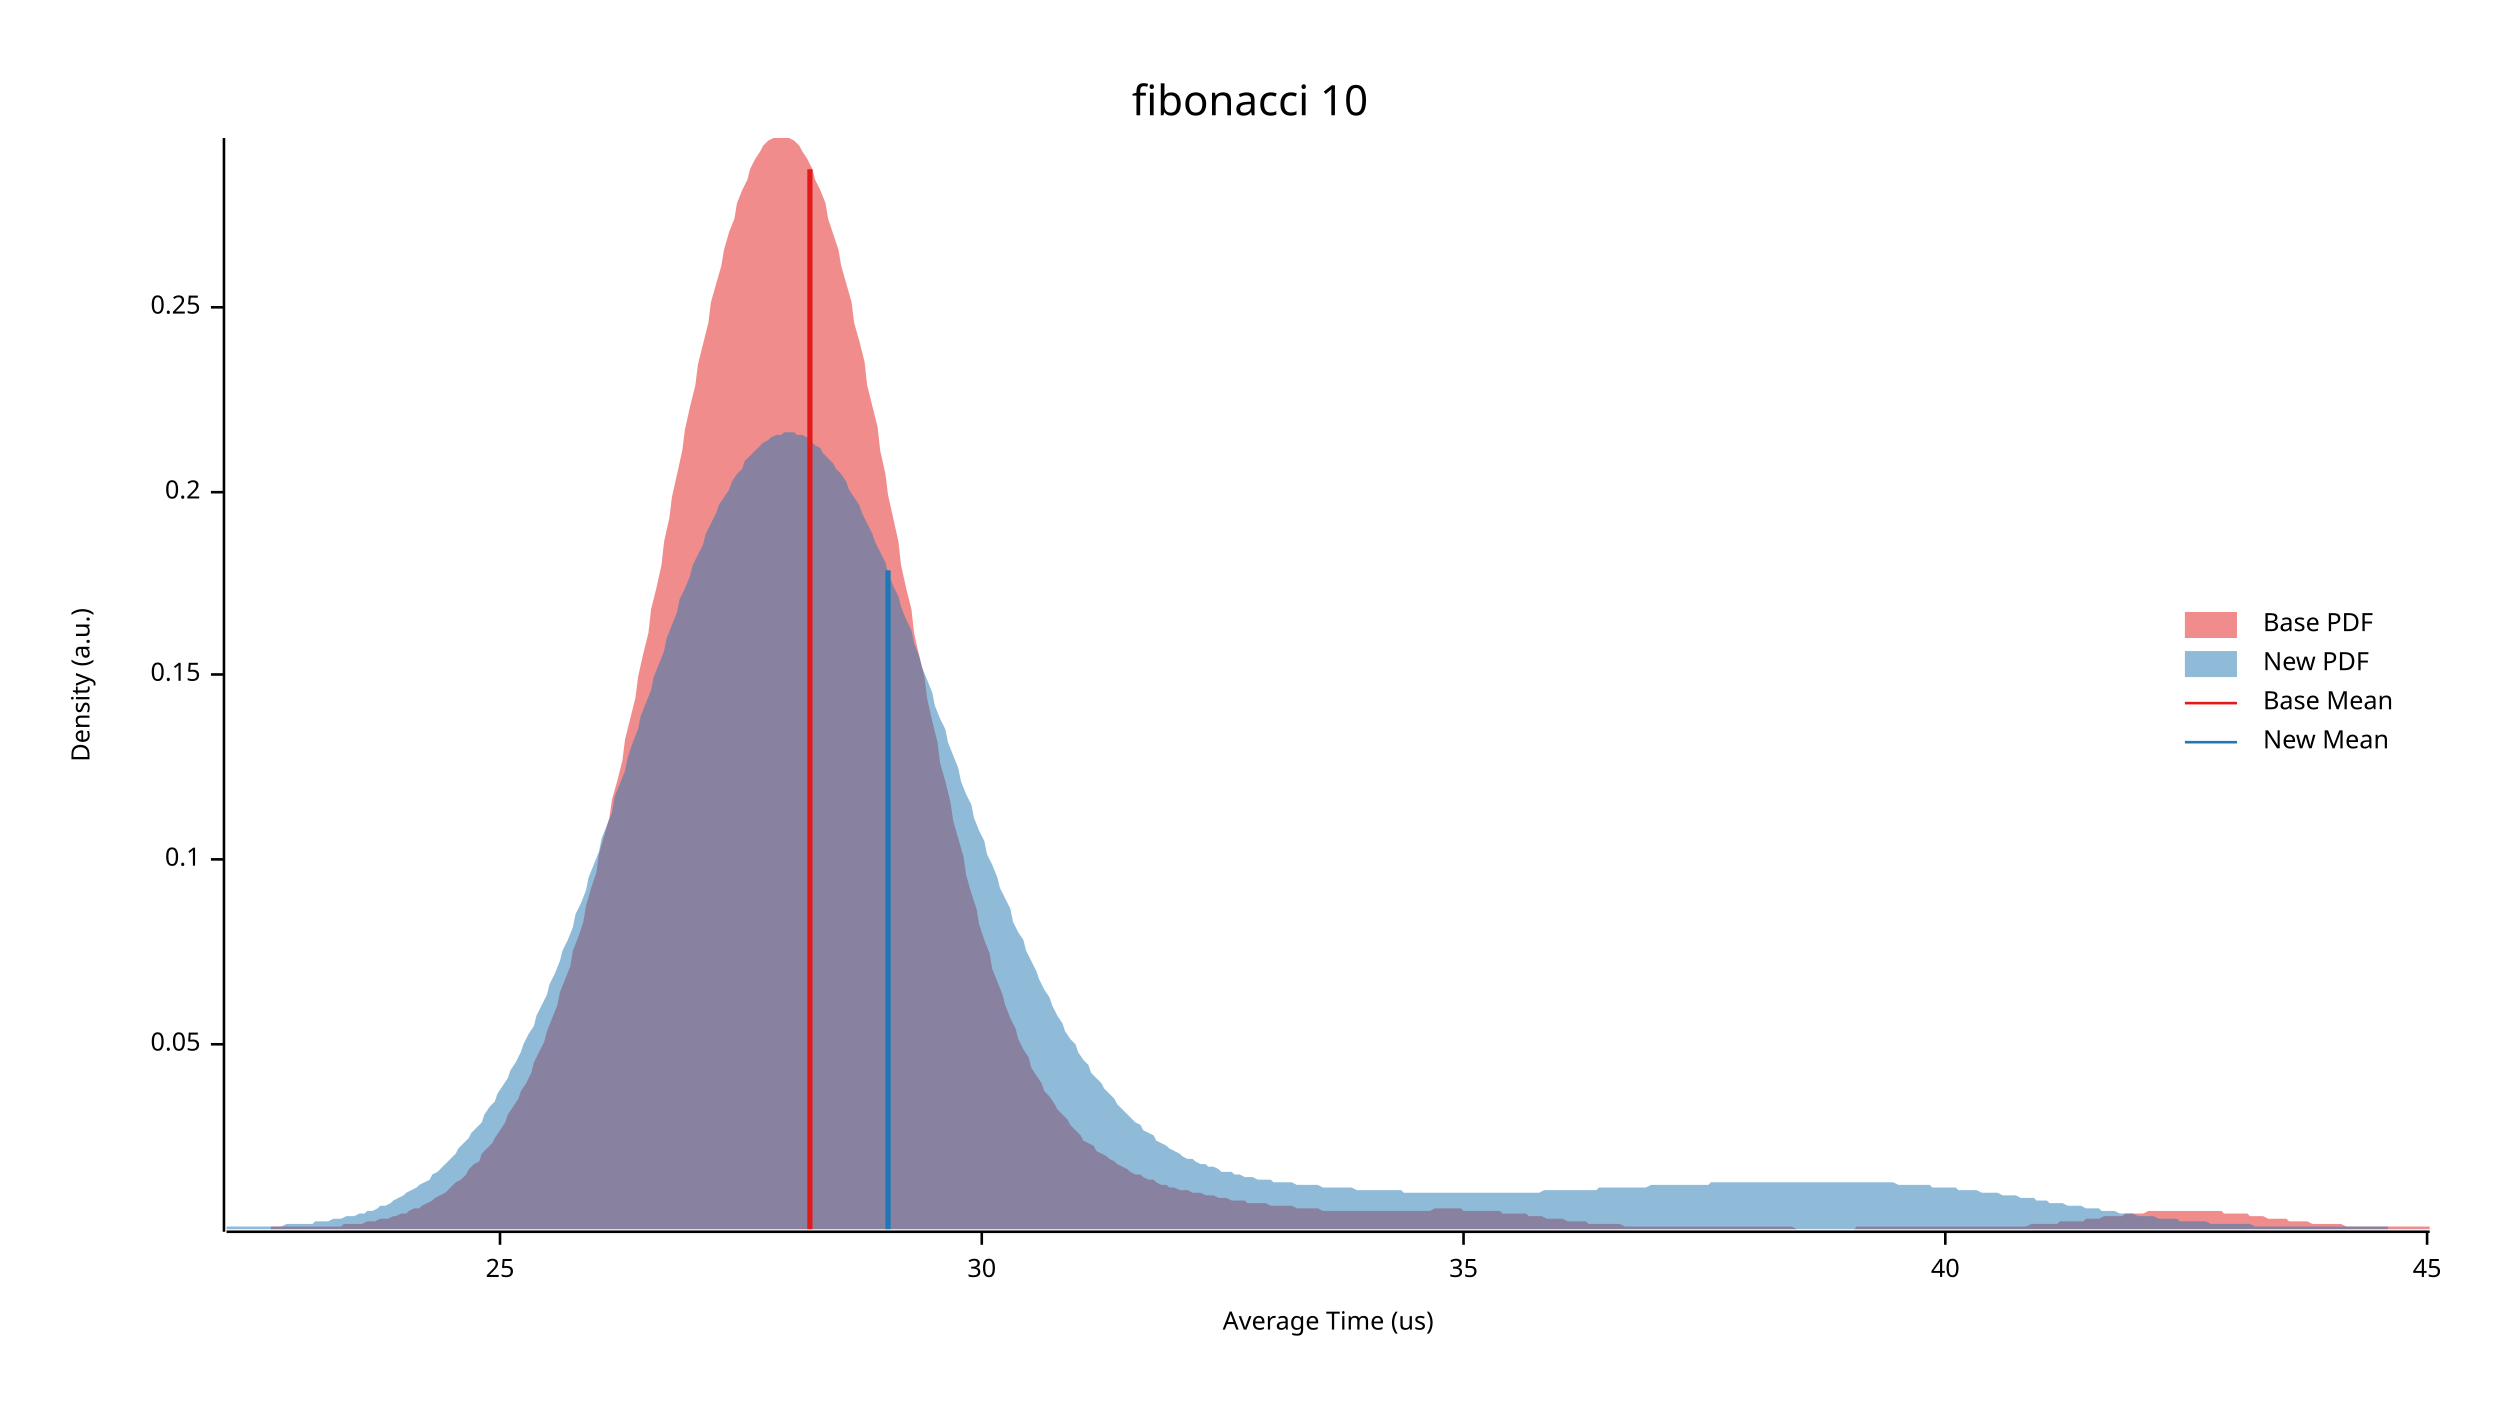
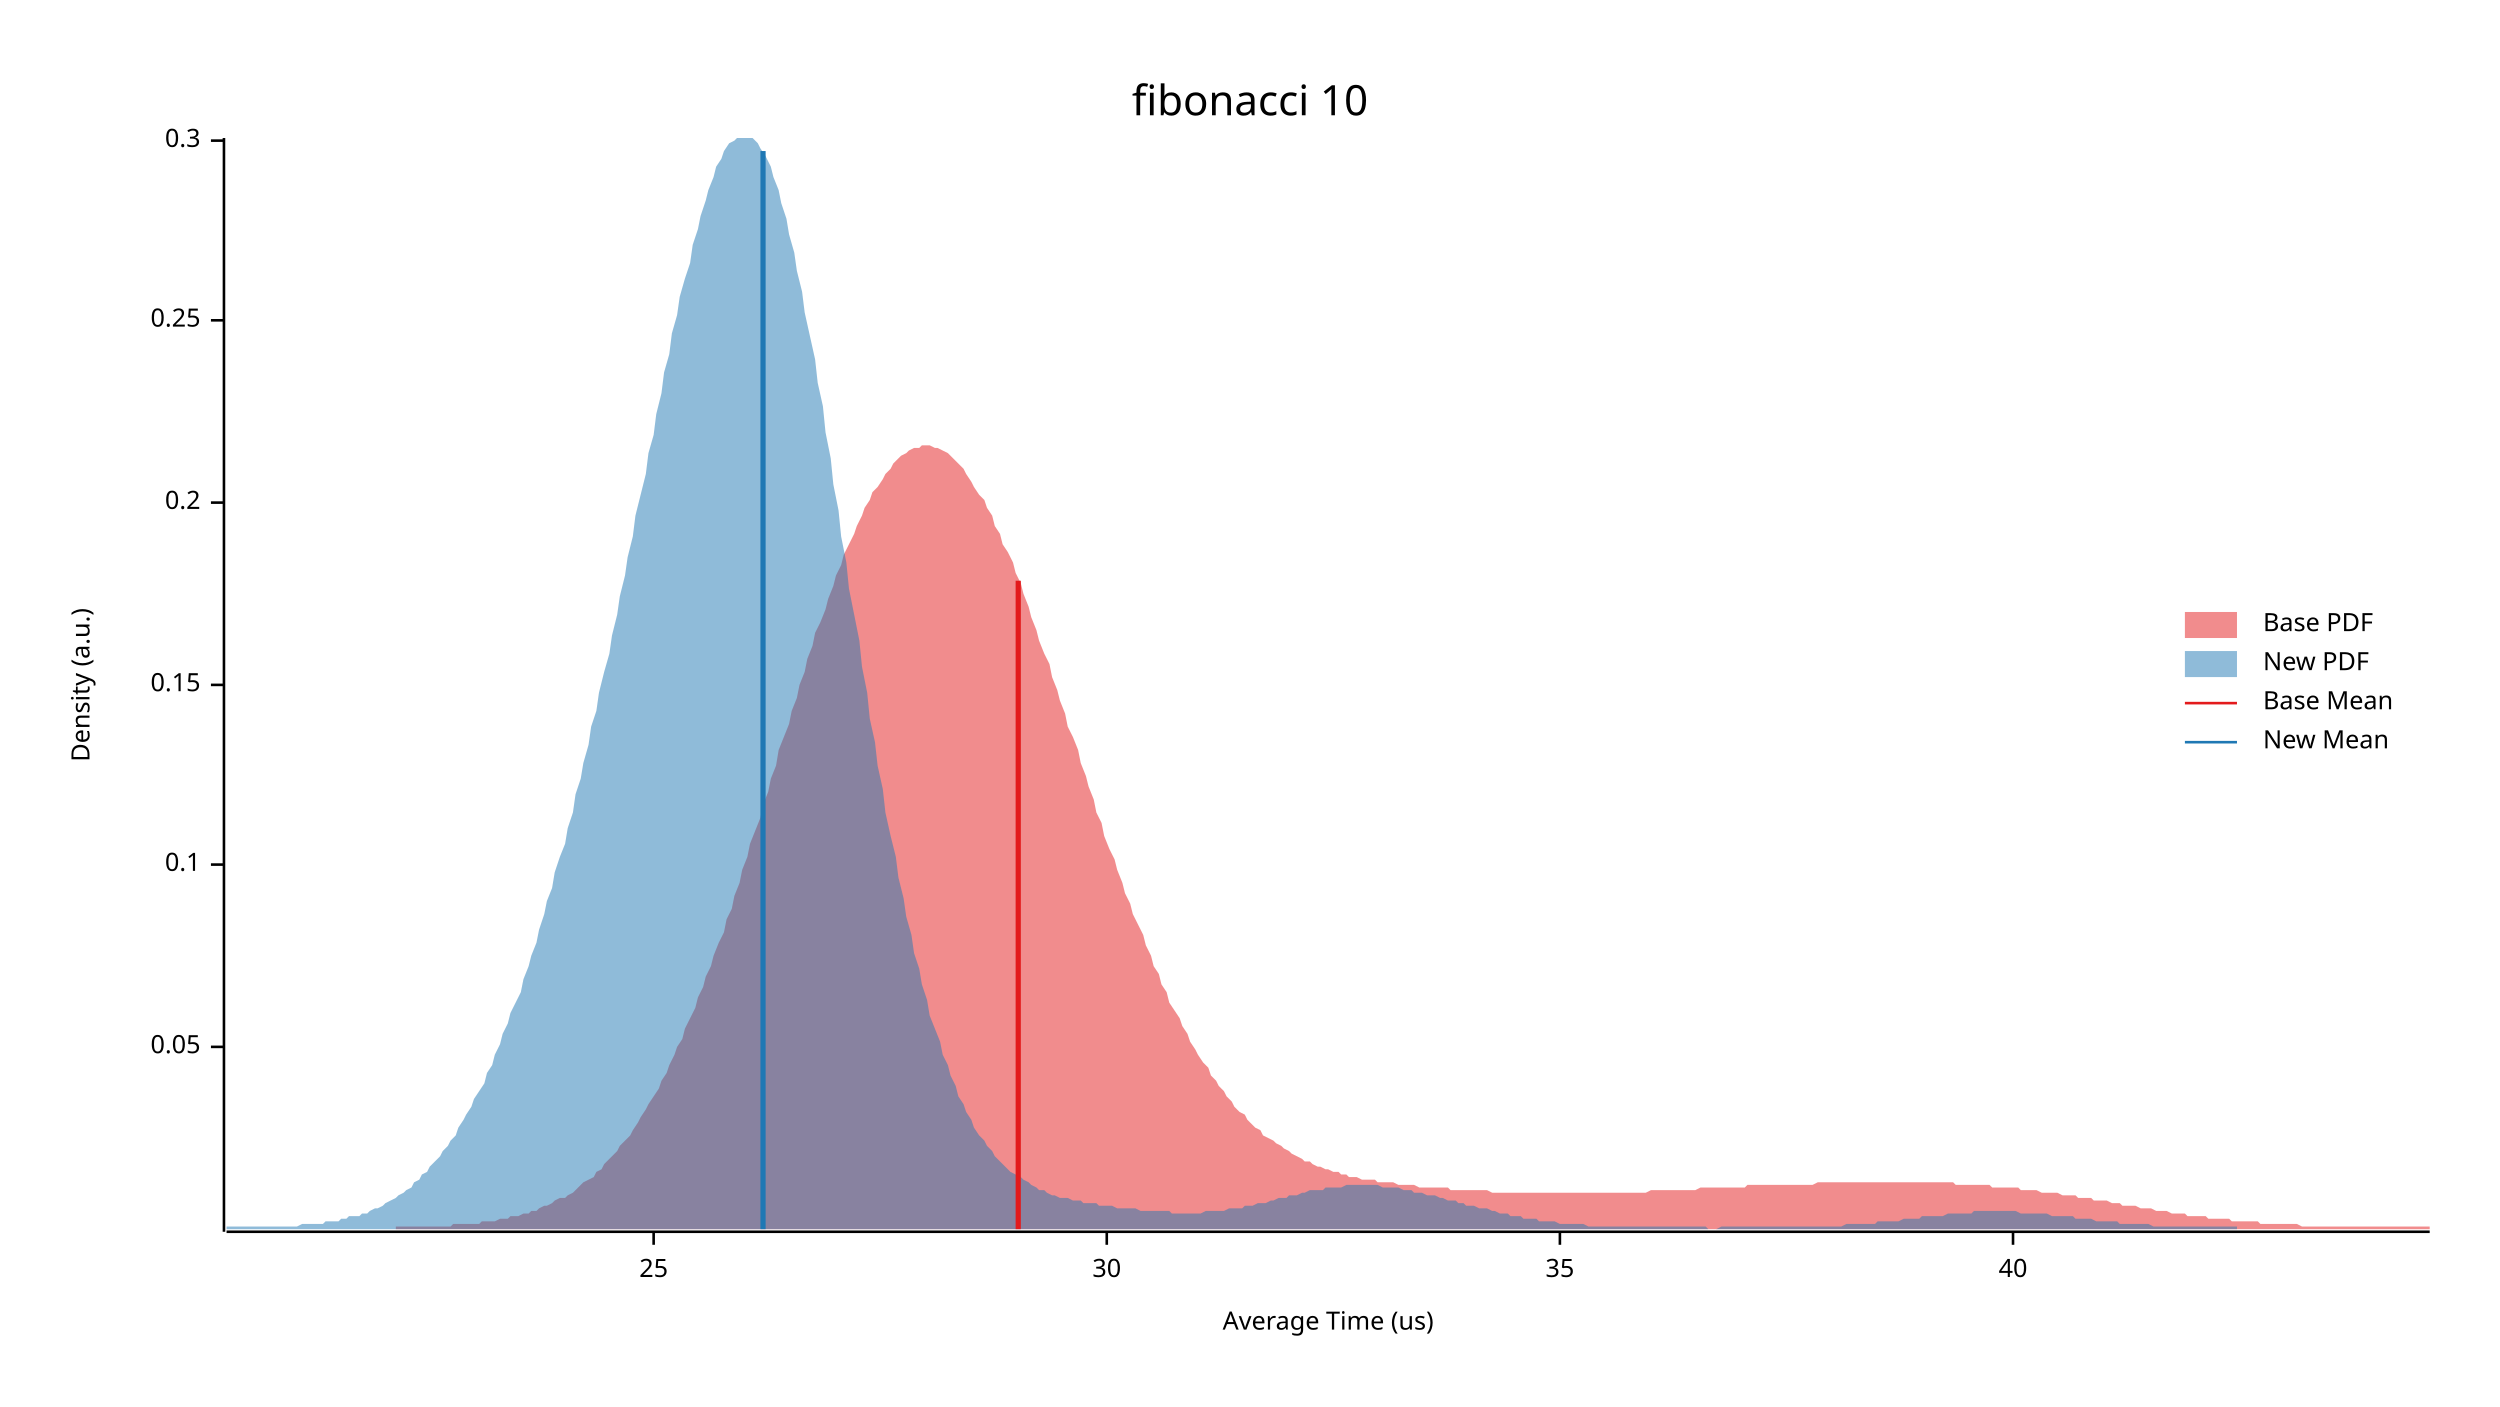
<svg xmlns="http://www.w3.org/2000/svg" width="960" height="540">
  <text x="480" y="32" dy="0.76em" text-anchor="middle" font-family="sans-serif" font-size="16.129" opacity="1" fill="#000000">
fibonacci 10
</text>
  <text x="27" y="263" dy="0.76em" text-anchor="middle" font-family="sans-serif" font-size="9.677" opacity="1" fill="#000000" transform="rotate(270, 27, 263)">
Density (a.u.)
</text>
  <text x="510" y="513" dy="-0.5ex" text-anchor="middle" font-family="sans-serif" font-size="9.677" opacity="1" fill="#000000">
Average Time (us)
</text>
  <polyline fill="none" opacity="1" stroke="#000000" stroke-width="1" points="86,53 86,473 " />
-   <text x="77" y="401" dy="0.5ex" text-anchor="end" font-family="sans-serif" font-size="9.677" opacity="1" fill="#000000">
+   <text x="77" y="402" dy="0.5ex" text-anchor="end" font-family="sans-serif" font-size="9.677" opacity="1" fill="#000000">
0.05
</text>
-   <polyline fill="none" opacity="1" stroke="#000000" stroke-width="1" points="81,401 86,401 " />
-   <text x="77" y="330" dy="0.5ex" text-anchor="end" font-family="sans-serif" font-size="9.677" opacity="1" fill="#000000">
+   <polyline fill="none" opacity="1" stroke="#000000" stroke-width="1" points="81,402 86,402 " />
+   <text x="77" y="332" dy="0.5ex" text-anchor="end" font-family="sans-serif" font-size="9.677" opacity="1" fill="#000000">
0.1
</text>
-   <polyline fill="none" opacity="1" stroke="#000000" stroke-width="1" points="81,330 86,330 " />
-   <text x="77" y="259" dy="0.5ex" text-anchor="end" font-family="sans-serif" font-size="9.677" opacity="1" fill="#000000">
+   <polyline fill="none" opacity="1" stroke="#000000" stroke-width="1" points="81,332 86,332 " />
+   <text x="77" y="263" dy="0.5ex" text-anchor="end" font-family="sans-serif" font-size="9.677" opacity="1" fill="#000000">
0.15
</text>
-   <polyline fill="none" opacity="1" stroke="#000000" stroke-width="1" points="81,259 86,259 " />
-   <text x="77" y="189" dy="0.5ex" text-anchor="end" font-family="sans-serif" font-size="9.677" opacity="1" fill="#000000">
+   <polyline fill="none" opacity="1" stroke="#000000" stroke-width="1" points="81,263 86,263 " />
+   <text x="77" y="193" dy="0.5ex" text-anchor="end" font-family="sans-serif" font-size="9.677" opacity="1" fill="#000000">
0.2
</text>
-   <polyline fill="none" opacity="1" stroke="#000000" stroke-width="1" points="81,189 86,189 " />
-   <text x="77" y="118" dy="0.5ex" text-anchor="end" font-family="sans-serif" font-size="9.677" opacity="1" fill="#000000">
+   <polyline fill="none" opacity="1" stroke="#000000" stroke-width="1" points="81,193 86,193 " />
+   <text x="77" y="123" dy="0.5ex" text-anchor="end" font-family="sans-serif" font-size="9.677" opacity="1" fill="#000000">
0.25
</text>
-   <polyline fill="none" opacity="1" stroke="#000000" stroke-width="1" points="81,118 86,118 " />
+   <polyline fill="none" opacity="1" stroke="#000000" stroke-width="1" points="81,123 86,123 " />
+   <text x="77" y="54" dy="0.5ex" text-anchor="end" font-family="sans-serif" font-size="9.677" opacity="1" fill="#000000">
+ 0.3
+ </text>
+   <polyline fill="none" opacity="1" stroke="#000000" stroke-width="1" points="81,54 86,54 " />
  <polyline fill="none" opacity="1" stroke="#000000" stroke-width="1" points="87,473 933,473 " />
-   <text x="192" y="483" dy="0.76em" text-anchor="middle" font-family="sans-serif" font-size="9.677" opacity="1" fill="#000000">
+   <text x="251" y="483" dy="0.76em" text-anchor="middle" font-family="sans-serif" font-size="9.677" opacity="1" fill="#000000">
25
</text>
-   <polyline fill="none" opacity="1" stroke="#000000" stroke-width="1" points="192,473 192,478 " />
-   <text x="377" y="483" dy="0.76em" text-anchor="middle" font-family="sans-serif" font-size="9.677" opacity="1" fill="#000000">
+   <polyline fill="none" opacity="1" stroke="#000000" stroke-width="1" points="251,473 251,478 " />
+   <text x="425" y="483" dy="0.76em" text-anchor="middle" font-family="sans-serif" font-size="9.677" opacity="1" fill="#000000">
30
</text>
-   <polyline fill="none" opacity="1" stroke="#000000" stroke-width="1" points="377,473 377,478 " />
-   <text x="562" y="483" dy="0.76em" text-anchor="middle" font-family="sans-serif" font-size="9.677" opacity="1" fill="#000000">
+   <polyline fill="none" opacity="1" stroke="#000000" stroke-width="1" points="425,473 425,478 " />
+   <text x="599" y="483" dy="0.76em" text-anchor="middle" font-family="sans-serif" font-size="9.677" opacity="1" fill="#000000">
35
</text>
-   <polyline fill="none" opacity="1" stroke="#000000" stroke-width="1" points="562,473 562,478 " />
-   <text x="747" y="483" dy="0.76em" text-anchor="middle" font-family="sans-serif" font-size="9.677" opacity="1" fill="#000000">
+   <polyline fill="none" opacity="1" stroke="#000000" stroke-width="1" points="599,473 599,478 " />
+   <text x="773" y="483" dy="0.76em" text-anchor="middle" font-family="sans-serif" font-size="9.677" opacity="1" fill="#000000">
40
</text>
-   <polyline fill="none" opacity="1" stroke="#000000" stroke-width="1" points="747,473 747,478 " />
-   <text x="932" y="483" dy="0.76em" text-anchor="middle" font-family="sans-serif" font-size="9.677" opacity="1" fill="#000000">
- 45
- </text>
-   <polyline fill="none" opacity="1" stroke="#000000" stroke-width="1" points="932,473 932,478 " />
-   <polygon opacity="0.5" fill="#E31A1C" points="104,471 106,471 107,471 109,471 111,471 112,471 114,471 116,471 117,471 119,471 121,471 122,471 124,471 126,471 127,471 129,471 131,471 132,470 134,470 136,470 137,470 139,470 141,469 142,469 144,469 146,468 147,468 149,468 151,467 152,467 154,466 156,466 157,465 159,464 161,464 162,463 164,462 166,461 167,460 169,459 171,458 172,457 174,455 175,454 177,453 179,451 180,449 182,447 184,446 185,443 187,441 189,439 190,437 192,434 194,431 195,428 197,425 199,422 200,419 202,416 204,412 205,408 207,404 209,400 210,396 212,391 214,386 215,381 217,376 219,371 220,365 222,360 224,354 225,348 227,341 229,335 230,328 232,321 234,314 235,307 237,300 239,292 240,284 242,276 244,268 245,260 247,251 249,243 250,234 252,226 254,217 255,208 257,199 258,191 260,182 262,173 263,165 265,156 267,148 268,140 270,132 272,124 273,116 275,109 277,102 278,96 280,89 282,84 283,78 285,73 287,69 288,65 290,61 292,58 293,56 295,54 297,53 298,53 300,53 302,53 303,53 305,54 307,56 308,58 310,61 312,65 313,69 315,73 317,78 318,84 320,90 322,96 323,102 325,109 327,116 328,124 330,131 332,139 333,148 335,156 337,164 338,173 340,182 341,190 343,199 345,208 346,217 348,226 350,234 351,243 353,252 355,260 356,268 358,277 360,285 361,293 363,300 365,308 366,315 368,322 370,329 371,336 373,343 375,349 376,355 378,361 380,366 381,372 383,377 385,382 386,386 388,391 390,395 391,399 393,403 395,406 396,410 398,413 400,416 401,419 403,421 405,424 406,426 408,428 410,430 411,432 413,434 415,436 416,438 418,439 420,440 421,442 423,443 425,444 426,445 428,446 429,447 431,448 433,449 434,450 436,451 438,451 439,452 441,453 443,453 444,454 446,455 448,455 449,456 451,456 453,457 454,457 456,457 458,458 459,458 461,458 463,459 464,459 466,459 468,460 469,460 471,460 473,461 474,461 476,461 478,461 479,462 481,462 483,462 484,462 486,462 488,463 489,463 491,463 493,463 494,463 496,463 498,464 499,464 501,464 503,464 504,464 506,464 508,465 509,465 511,465 512,465 514,465 516,465 517,465 519,465 521,465 522,465 524,465 526,465 527,465 529,465 531,465 532,465 534,465 536,465 537,465 539,465 541,465 542,465 544,465 546,465 547,465 549,465 551,464 552,464 554,464 556,464 557,464 559,464 561,464 562,465 564,465 566,465 567,465 569,465 571,465 572,465 574,465 576,465 577,466 579,466 581,466 582,466 584,466 586,466 587,467 589,467 591,467 592,467 594,468 595,468 597,468 599,468 600,468 602,469 604,469 605,469 607,469 609,469 610,470 612,470 614,470 615,470 617,470 619,470 620,470 622,470 624,471 625,471 627,471 629,471 630,471 632,471 634,471 635,471 637,471 639,471 640,471 642,471 644,471 645,471 647,471 649,471 650,471 652,471 654,471 655,471 657,471 659,471 660,471 662,471 664,471 665,471 667,471 669,471 670,471 672,471 674,471 675,471 677,471 679,471 680,471 682,471 683,471 685,471 687,471 688,471 690,472 692,472 693,472 695,472 697,472 698,472 700,472 702,472 703,472 705,472 707,472 708,472 710,472 712,472 713,471 715,471 717,471 718,471 720,471 722,471 723,471 725,471 727,471 728,471 730,471 732,471 733,471 735,471 737,471 738,471 740,471 742,471 743,471 745,471 747,471 748,471 750,471 752,471 753,471 755,471 757,471 758,471 760,471 762,471 763,471 765,471 766,471 768,471 770,471 771,471 773,471 775,471 776,471 778,471 780,470 781,470 783,470 785,470 786,470 788,470 790,470 791,469 793,469 795,469 796,469 798,469 800,469 801,468 803,468 805,468 806,468 808,467 810,467 811,467 813,467 815,467 816,466 818,466 820,466 821,466 823,466 825,465 826,465 828,465 830,465 831,465 833,465 835,465 836,465 838,465 840,465 841,465 843,465 845,465 846,465 848,465 849,465 851,465 853,465 854,466 856,466 858,466 859,466 861,466 863,466 864,467 866,467 868,467 869,467 871,468 873,468 874,468 876,468 878,468 879,469 881,469 883,469 884,469 886,469 888,470 889,470 891,470 893,470 894,470 896,470 898,470 899,470 901,471 903,471 904,471 906,471 908,471 909,471 911,471 913,471 914,471 916,471 918,471 919,471 921,471 923,471 924,471 926,471 928,471 929,471 931,471 933,471 933,472 104,472 " />
-   <polygon opacity="0.5" fill="#1F78B4" points="87,471 88,471 90,471 91,471 93,471 95,471 96,471 98,471 100,471 101,471 103,471 105,471 106,471 108,471 110,470 111,470 113,470 115,470 116,470 118,470 120,470 121,469 123,469 125,469 126,469 128,468 130,468 131,468 133,467 135,467 136,467 138,466 140,466 141,465 143,465 145,464 146,463 148,463 150,462 151,461 153,460 155,459 156,458 158,457 160,456 161,455 163,454 165,453 166,451 168,450 170,448 171,447 173,445 175,443 176,441 178,439 180,437 181,435 183,433 185,431 186,428 188,425 190,423 191,420 193,417 195,414 196,411 198,408 200,404 201,401 203,397 205,394 206,390 208,386 210,382 211,378 213,374 215,369 216,365 218,361 220,356 221,351 223,347 225,342 226,337 228,332 230,327 231,322 233,317 235,312 236,306 238,301 240,296 241,291 243,285 245,280 246,275 248,270 250,265 251,260 253,255 255,250 256,245 258,240 260,235 261,230 263,226 265,221 266,217 268,213 270,209 271,205 273,201 275,197 276,194 278,191 280,188 281,185 283,182 285,180 286,177 288,175 290,173 291,172 293,170 295,169 296,168 298,167 300,167 301,166 303,166 305,166 306,167 308,167 310,168 311,169 313,171 315,172 316,174 318,176 320,178 321,180 323,182 325,185 326,188 328,191 330,194 331,197 333,201 335,205 336,208 338,212 340,216 341,220 343,225 345,229 346,233 348,238 350,242 351,247 353,252 354,256 356,261 358,266 359,271 361,276 363,280 364,285 366,290 368,295 369,300 371,305 373,309 374,314 376,319 378,323 379,328 381,332 383,337 384,341 386,345 388,349 389,354 391,358 393,361 394,365 396,369 398,373 399,376 401,380 403,383 404,386 406,390 408,393 409,396 411,399 413,401 414,404 416,407 418,409 419,412 421,414 423,416 424,418 426,420 428,422 429,424 431,426 433,428 434,429 436,431 438,432 439,434 441,435 443,436 444,438 446,439 448,440 449,441 451,442 453,443 454,444 456,445 458,445 459,446 461,447 463,447 464,448 466,448 468,449 469,450 471,450 473,450 474,451 476,451 478,452 479,452 481,452 483,453 484,453 486,453 488,453 489,454 491,454 493,454 494,454 496,454 498,455 499,455 501,455 503,455 504,455 506,455 508,456 509,456 511,456 513,456 514,456 516,456 518,456 519,456 521,457 523,457 524,457 526,457 528,457 529,457 531,457 533,457 534,457 536,457 538,457 539,458 541,458 543,458 544,458 546,458 548,458 549,458 551,458 553,458 554,458 556,458 558,458 559,458 561,458 563,458 564,458 566,458 568,458 569,458 571,458 573,458 574,458 576,458 578,458 579,458 581,458 583,458 584,458 586,458 588,458 589,458 591,458 593,457 594,457 596,457 598,457 599,457 601,457 603,457 604,457 606,457 608,457 609,457 611,457 613,457 614,456 616,456 617,456 619,456 621,456 622,456 624,456 626,456 627,456 629,456 631,456 632,456 634,455 636,455 637,455 639,455 641,455 642,455 644,455 646,455 647,455 649,455 651,455 652,455 654,455 656,455 657,454 659,454 661,454 662,454 664,454 666,454 667,454 669,454 671,454 672,454 674,454 676,454 677,454 679,454 681,454 682,454 684,454 686,454 687,454 689,454 691,454 692,454 694,454 696,454 697,454 699,454 701,454 702,454 704,454 706,454 707,454 709,454 711,454 712,454 714,454 716,454 717,454 719,454 721,454 722,454 724,454 726,454 727,454 729,455 731,455 732,455 734,455 736,455 737,455 739,455 741,455 742,456 744,456 746,456 747,456 749,456 751,456 752,457 754,457 756,457 757,457 759,457 761,458 762,458 764,458 766,458 767,458 769,459 771,459 772,459 774,459 776,460 777,460 779,460 781,460 782,461 784,461 786,461 787,462 789,462 791,462 792,462 794,463 796,463 797,463 799,463 801,464 802,464 804,464 806,464 807,465 809,465 811,465 812,465 814,466 816,466 817,466 819,466 821,467 822,467 824,467 826,467 827,467 829,468 831,468 832,468 834,468 836,468 837,469 839,469 841,469 842,469 844,469 846,469 847,469 849,470 851,470 852,470 854,470 856,470 857,470 859,470 861,470 862,470 864,470 866,471 867,471 869,471 871,471 872,471 874,471 876,471 877,471 879,471 880,471 882,471 884,471 885,471 887,471 889,471 890,471 892,471 894,471 895,471 897,471 899,471 900,471 902,471 904,471 905,471 907,471 909,471 910,471 912,471 914,471 915,471 917,471 917,472 87,472 " />
-   <polyline fill="none" opacity="1" stroke="#E31A1C" stroke-width="2" points="311,472 311,65 " />
-   <polyline fill="none" opacity="1" stroke="#1F78B4" stroke-width="2" points="341,472 341,219 " />
+   <polyline fill="none" opacity="1" stroke="#000000" stroke-width="1" points="773,473 773,478 " />
+   <polygon opacity="0.5" fill="#E31A1C" points="152,471 154,471 156,471 157,471 159,471 160,471 162,471 163,471 165,471 167,471 168,471 170,471 171,471 173,471 174,470 176,470 178,470 179,470 181,470 182,470 184,470 185,469 187,469 188,469 190,469 192,468 193,468 195,468 196,467 198,467 199,467 201,466 203,466 204,465 206,465 207,464 209,463 210,463 212,462 213,461 215,460 217,460 218,459 220,458 221,457 223,455 224,454 226,453 228,452 229,450 231,449 232,447 234,445 235,444 237,442 238,440 240,438 242,436 243,434 245,431 246,429 248,426 249,424 251,421 253,418 254,415 256,412 257,409 259,405 260,402 262,399 263,395 265,391 267,387 268,383 270,379 271,375 273,371 274,367 276,362 278,358 279,353 281,349 282,344 284,339 285,334 287,329 288,324 290,319 292,314 293,309 295,304 296,299 298,294 299,288 301,283 303,278 304,273 306,268 307,263 309,258 310,253 312,248 313,243 315,239 317,234 318,230 320,225 321,221 323,217 324,213 326,209 328,205 329,202 331,198 332,195 334,192 335,189 337,187 339,184 340,182 342,180 343,178 345,176 346,175 348,174 349,173 351,172 353,172 354,171 356,171 357,171 359,172 360,172 362,173 364,174 365,175 367,177 368,178 370,180 371,182 373,185 374,187 376,190 378,192 379,195 381,198 382,202 384,205 385,209 387,212 389,216 390,220 392,224 393,228 395,233 396,237 398,242 399,246 401,251 403,255 404,260 406,265 407,269 409,274 410,279 412,283 414,288 415,293 417,298 418,302 420,307 421,312 423,316 424,321 426,326 428,330 429,334 431,339 432,343 434,347 435,351 437,355 439,359 440,363 442,367 443,371 445,374 446,378 448,381 449,385 451,388 453,391 454,394 456,397 457,400 459,403 460,405 462,408 464,410 465,413 467,415 468,417 470,419 471,421 473,423 474,425 476,427 478,428 479,430 481,432 482,433 484,434 485,436 487,437 489,438 490,439 492,440 493,441 495,442 496,443 498,444 500,445 501,446 503,446 504,447 506,448 507,448 509,449 510,449 512,450 514,450 515,451 517,451 518,452 520,452 521,452 523,453 525,453 526,453 528,453 529,454 531,454 532,454 534,454 535,454 537,455 539,455 540,455 542,455 543,455 545,456 546,456 548,456 550,456 551,456 553,456 554,456 556,456 557,457 559,457 560,457 562,457 564,457 565,457 567,457 568,457 570,457 571,457 573,458 575,458 576,458 578,458 579,458 581,458 582,458 584,458 585,458 587,458 589,458 590,458 592,458 593,458 595,458 596,458 598,458 600,458 601,458 603,458 604,458 606,458 607,458 609,458 610,458 612,458 614,458 615,458 617,458 618,458 620,458 621,458 623,458 625,458 626,458 628,458 629,458 631,458 632,458 634,457 636,457 637,457 639,457 640,457 642,457 643,457 645,457 646,457 648,457 650,457 651,457 653,456 654,456 656,456 657,456 659,456 661,456 662,456 664,456 665,456 667,456 668,456 670,456 671,455 673,455 675,455 676,455 678,455 679,455 681,455 682,455 684,455 686,455 687,455 689,455 690,455 692,455 693,455 695,455 696,455 698,454 700,454 701,454 703,454 704,454 706,454 707,454 709,454 711,454 712,454 714,454 715,454 717,454 718,454 720,454 721,454 723,454 725,454 726,454 728,454 729,454 731,454 732,454 734,454 736,454 737,454 739,454 740,454 742,454 743,454 745,454 746,454 748,454 750,454 751,455 753,455 754,455 756,455 757,455 759,455 761,455 762,455 764,455 765,456 767,456 768,456 770,456 771,456 773,456 775,456 776,457 778,457 779,457 781,457 782,457 784,458 786,458 787,458 789,458 790,458 792,459 793,459 795,459 797,459 798,460 800,460 801,460 803,460 804,461 806,461 807,461 809,461 811,462 812,462 814,462 815,463 817,463 818,463 820,463 822,464 823,464 825,464 826,464 828,465 829,465 831,465 832,465 834,466 836,466 837,466 839,466 840,467 842,467 843,467 845,467 847,467 848,468 850,468 851,468 853,468 854,468 856,468 857,469 859,469 861,469 862,469 864,469 865,469 867,469 868,470 870,470 872,470 873,470 875,470 876,470 878,470 879,470 881,470 882,470 884,471 886,471 887,471 889,471 890,471 892,471 893,471 895,471 897,471 898,471 900,471 901,471 903,471 904,471 906,471 907,471 909,471 911,471 912,471 914,471 915,471 917,471 918,471 920,471 922,471 923,471 925,471 926,471 928,471 929,471 931,471 933,471 933,472 152,472 " />
+   <polygon opacity="0.5" fill="#1F78B4" points="87,471 88,471 90,471 91,471 93,471 94,471 96,471 97,471 99,471 100,471 102,471 104,471 105,471 107,471 108,471 110,471 111,471 113,471 114,471 116,470 117,470 119,470 121,470 122,470 124,470 125,469 127,469 128,469 130,469 131,468 133,468 134,467 136,467 138,467 139,466 141,466 142,465 144,464 145,464 147,463 148,462 150,461 152,460 153,459 155,458 156,457 158,456 159,454 161,453 162,451 164,450 165,448 167,446 169,444 170,442 172,440 173,438 175,436 176,433 178,430 179,428 181,425 182,422 184,419 186,416 187,412 189,409 190,405 192,401 193,397 195,393 196,389 198,385 200,381 201,376 203,371 204,367 206,362 207,357 209,351 210,346 212,341 213,335 215,329 217,324 218,318 220,312 221,305 223,299 224,293 226,286 227,279 229,273 230,266 232,258 234,251 235,244 237,236 238,229 240,221 241,214 243,206 244,198 246,190 248,182 249,174 251,167 252,159 254,151 255,143 257,136 258,128 260,121 261,114 263,107 265,101 266,94 268,88 269,83 271,77 272,73 274,68 275,64 277,61 278,58 280,55 282,54 283,53 285,53 286,53 288,53 289,53 291,55 292,57 294,60 296,64 297,68 299,73 300,78 302,84 303,90 305,97 306,104 308,112 309,120 311,129 313,138 314,147 316,156 317,166 319,176 320,186 322,196 323,206 325,216 326,226 328,236 330,246 331,256 333,266 334,276 336,285 337,294 339,303 340,312 342,321 344,329 345,337 347,345 348,352 350,359 351,366 353,372 354,378 356,384 357,390 359,395 361,400 362,405 364,409 365,413 367,417 368,421 370,424 371,427 373,430 374,433 376,436 378,438 379,440 381,442 382,444 384,446 385,447 387,449 388,450 390,451 392,452 393,453 395,454 396,455 398,456 399,457 401,457 402,458 404,459 405,459 407,460 409,460 410,460 412,461 413,461 415,461 416,462 418,462 419,462 421,462 422,463 424,463 426,463 427,463 429,464 430,464 432,464 433,464 435,464 436,464 438,465 440,465 441,465 443,465 444,465 446,465 447,465 449,465 450,466 452,466 453,466 455,466 457,466 458,466 460,466 461,466 463,465 464,465 466,465 467,465 469,465 470,465 472,464 474,464 475,464 477,464 478,463 480,463 481,463 483,462 484,462 486,462 488,461 489,461 491,460 492,460 494,460 495,459 497,459 498,459 500,458 501,458 503,457 505,457 506,457 508,457 509,456 511,456 512,456 514,456 515,456 517,455 518,455 520,455 522,455 523,455 525,455 526,455 528,455 529,455 531,456 532,456 534,456 536,456 537,456 539,457 540,457 542,457 543,458 545,458 546,458 548,459 549,459 551,459 553,460 554,460 556,461 557,461 559,461 560,462 562,462 563,463 565,463 566,463 568,464 570,464 571,464 573,465 574,465 576,466 577,466 579,466 580,467 582,467 584,467 585,468 587,468 588,468 590,468 591,469 593,469 594,469 596,469 597,469 599,470 601,470 602,470 604,470 605,470 607,470 608,470 610,471 611,471 613,471 614,471 616,471 618,471 619,471 621,471 622,471 624,471 625,471 627,471 628,471 630,471 632,471 633,471 635,471 636,471 638,471 639,471 641,471 642,471 644,471 645,471 647,471 649,471 650,471 652,471 653,471 655,471 656,472 658,472 659,472 661,471 662,471 664,471 666,471 667,471 669,471 670,471 672,471 673,471 675,471 676,471 678,471 680,471 681,471 683,471 684,471 686,471 687,471 689,471 690,471 692,471 693,471 695,471 697,471 698,471 700,471 701,471 703,471 704,471 706,471 707,471 709,470 710,470 712,470 714,470 715,470 717,470 718,470 720,470 721,469 723,469 724,469 726,469 728,469 729,469 731,468 732,468 734,468 735,468 737,468 738,467 740,467 741,467 743,467 745,467 746,467 748,466 749,466 751,466 752,466 754,466 755,466 757,466 758,465 760,465 762,465 763,465 765,465 766,465 768,465 769,465 771,465 772,465 774,465 776,466 777,466 779,466 780,466 782,466 783,466 785,466 786,466 788,467 789,467 791,467 793,467 794,467 796,467 797,468 799,468 800,468 802,468 803,468 805,469 806,469 808,469 810,469 811,469 813,469 814,470 816,470 817,470 819,470 820,470 822,470 824,470 825,470 827,471 828,471 830,471 831,471 833,471 834,471 836,471 837,471 839,471 841,471 842,471 844,471 845,471 847,471 848,471 850,471 851,471 853,471 854,471 856,471 858,471 859,471 859,472 87,472 " />
+   <polyline fill="none" opacity="1" stroke="#E31A1C" stroke-width="2" points="391,472 391,223 " />
+   <polyline fill="none" opacity="1" stroke="#1F78B4" stroke-width="2" points="293,472 293,58 " />
  <text x="869" y="235" dy="0.76em" text-anchor="start" font-family="sans-serif" font-size="9.677" opacity="1" fill="#000000">
Base PDF
</text>
  <text x="869" y="250" dy="0.76em" text-anchor="start" font-family="sans-serif" font-size="9.677" opacity="1" fill="#000000">
New PDF
</text>
  <text x="869" y="265" dy="0.76em" text-anchor="start" font-family="sans-serif" font-size="9.677" opacity="1" fill="#000000">
Base Mean
</text>
  <text x="869" y="280" dy="0.76em" text-anchor="start" font-family="sans-serif" font-size="9.677" opacity="1" fill="#000000">
New Mean
</text>
  <rect x="839" y="235" width="20" height="10" opacity="0.5" fill="#E31A1C" stroke="none" />
  <rect x="839" y="250" width="20" height="10" opacity="0.5" fill="#1F78B4" stroke="none" />
  <polyline fill="none" opacity="1" stroke="#E31A1C" stroke-width="1" points="839,270 859,270 " />
  <polyline fill="none" opacity="1" stroke="#1F78B4" stroke-width="1" points="839,285 859,285 " />
</svg>
